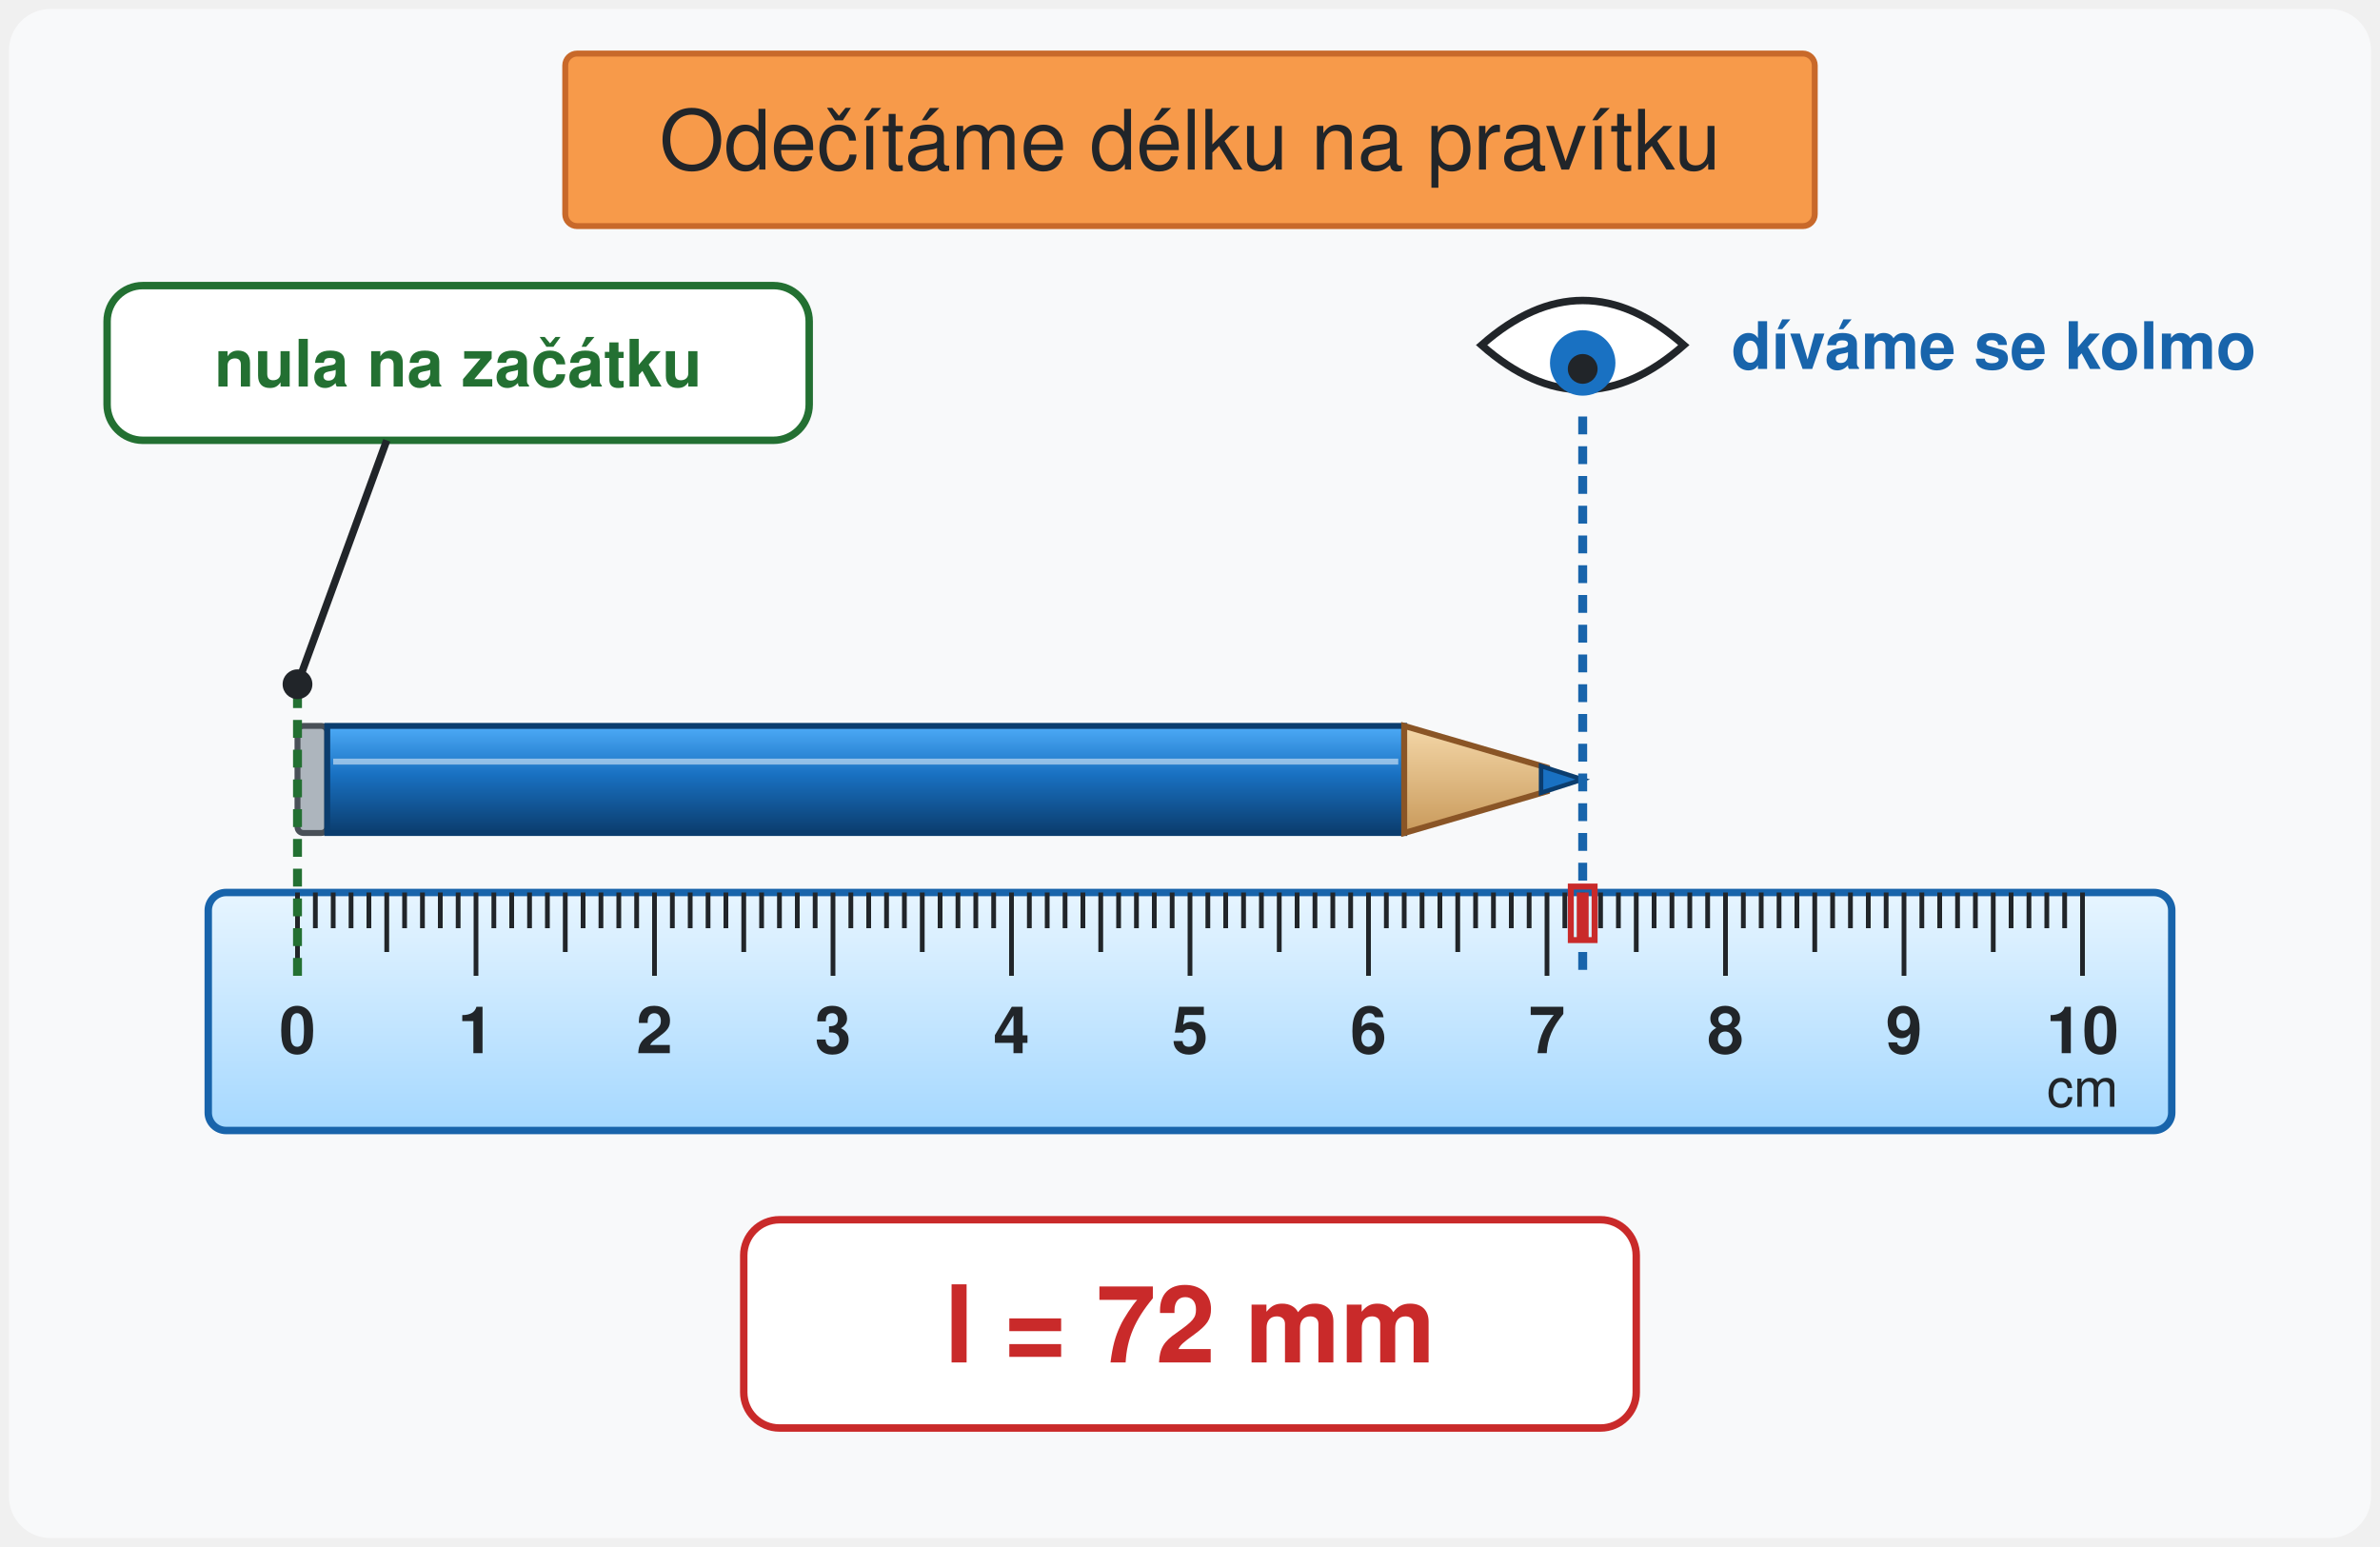
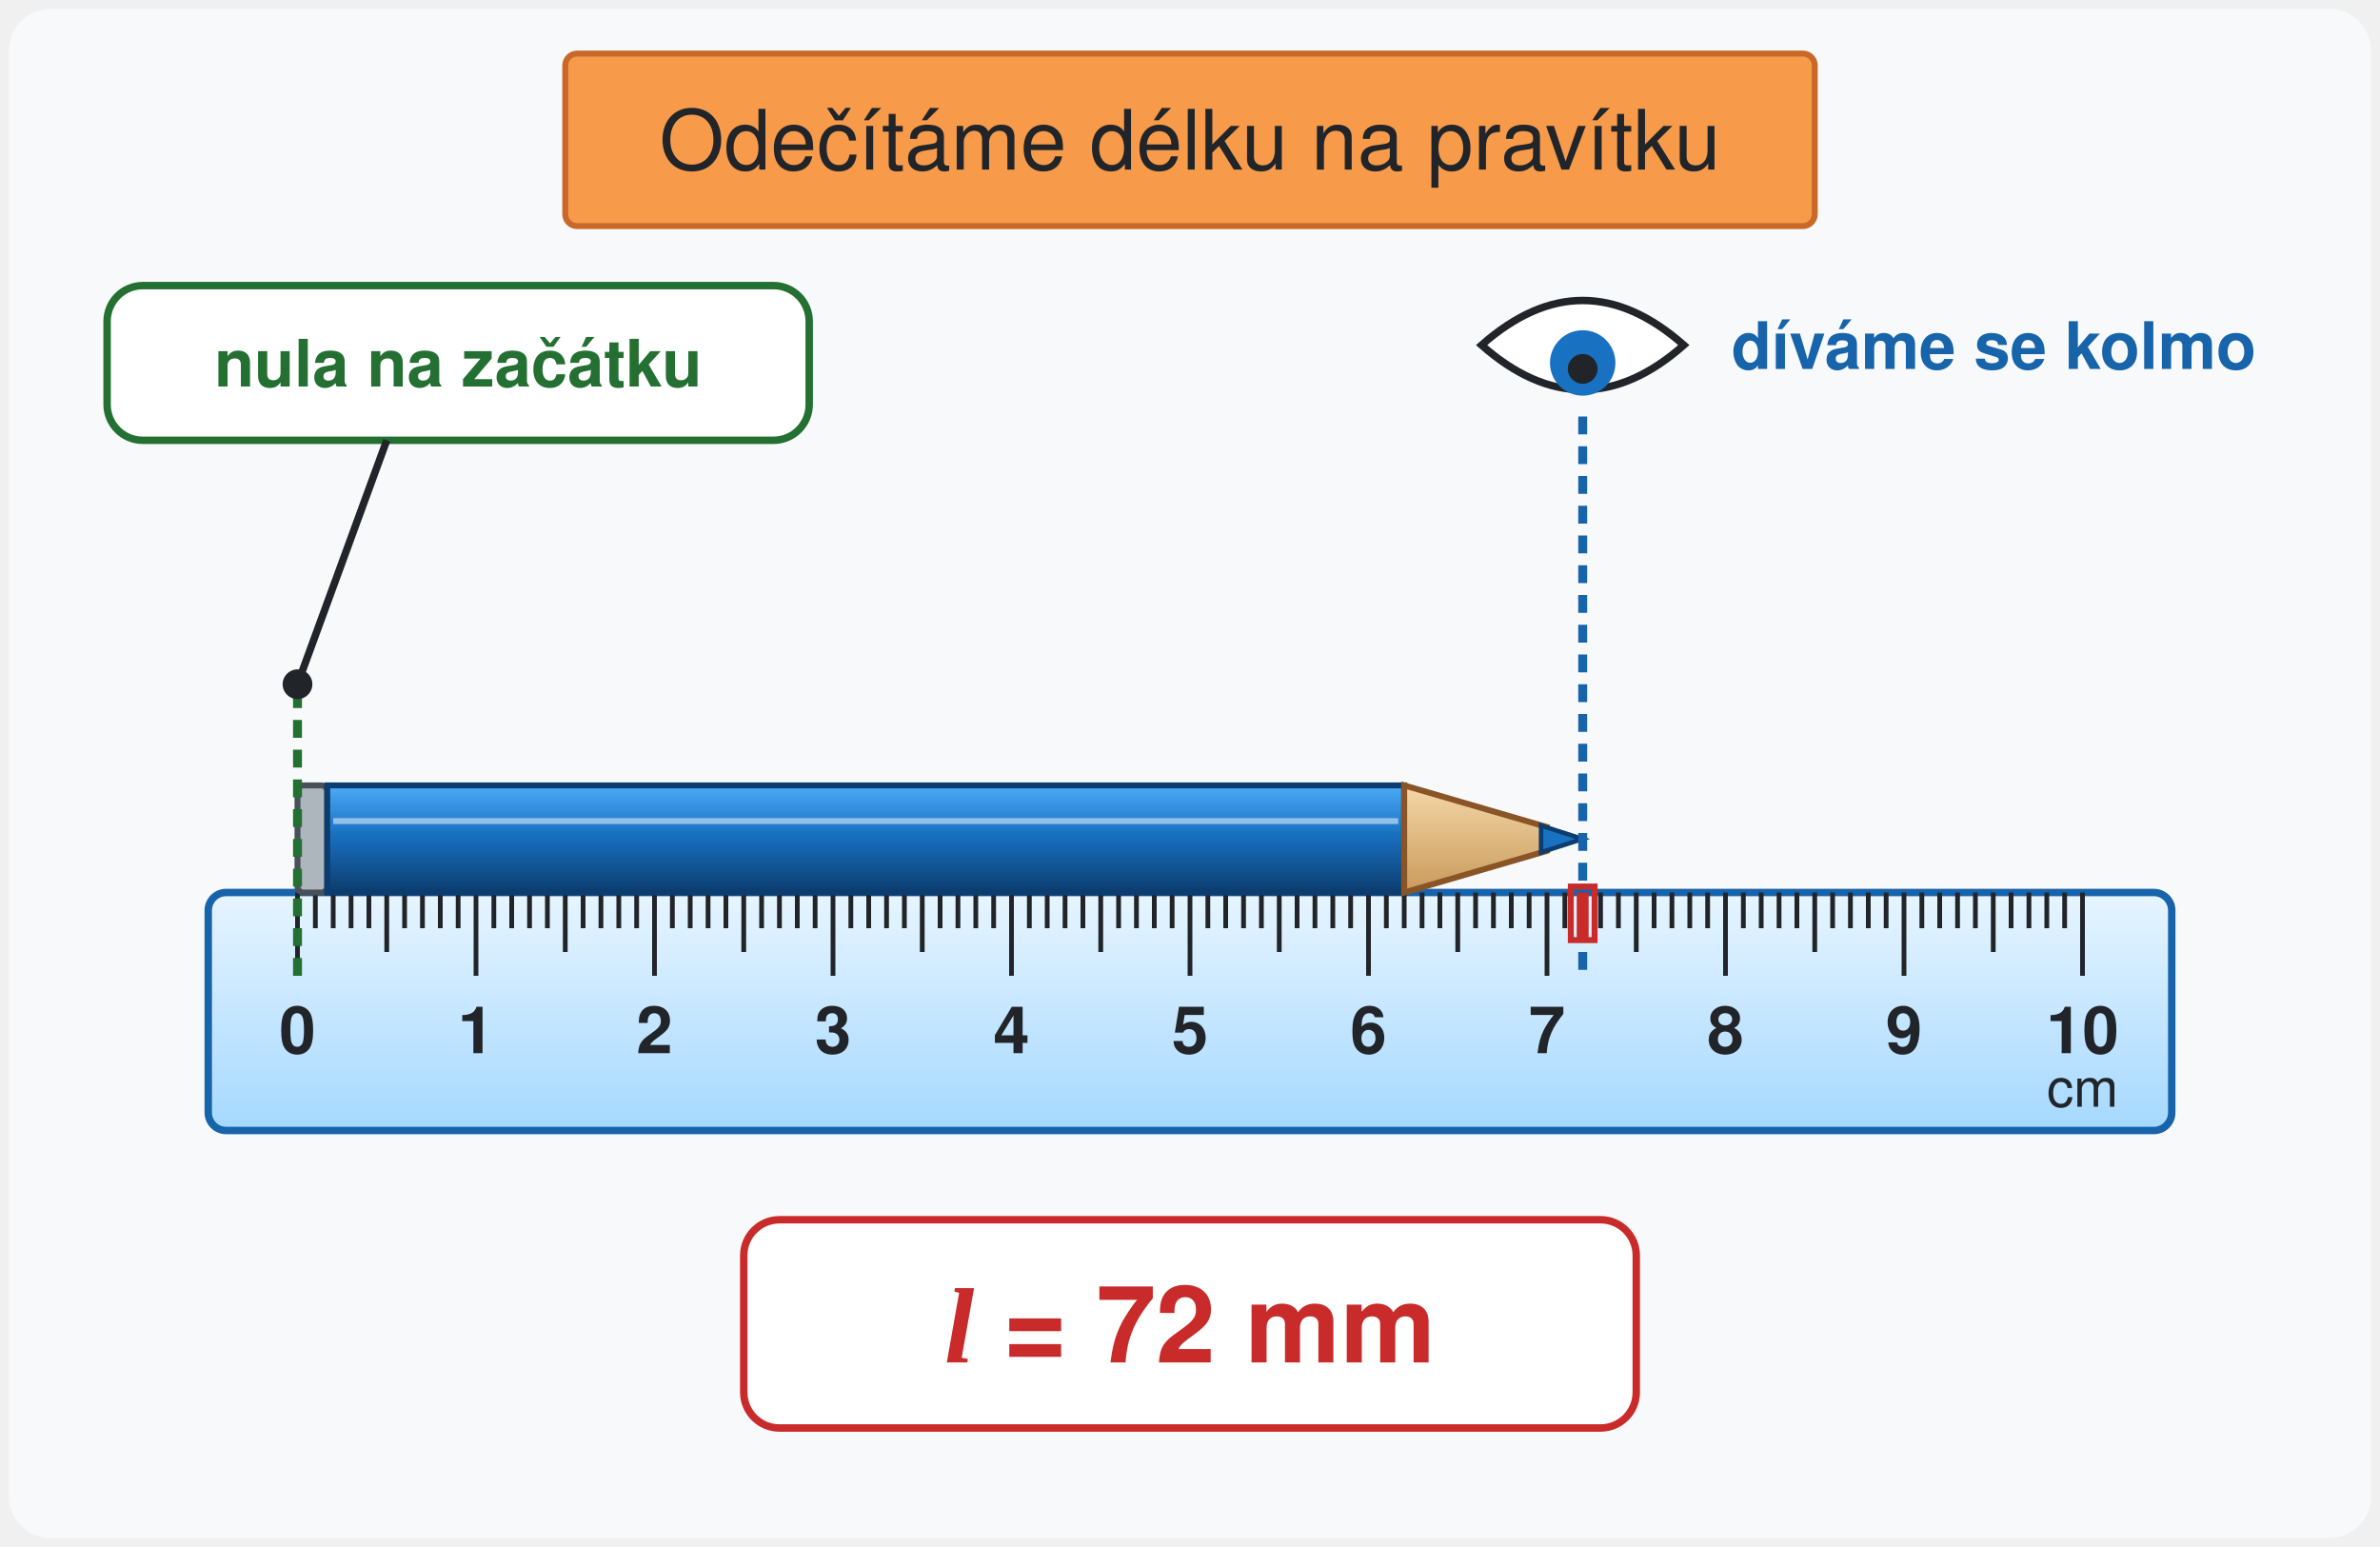
<svg xmlns="http://www.w3.org/2000/svg" viewBox="0 0 800 520" font-family="'Segoe UI', Helvetica, Arial, sans-serif" role="img" aria-label="Animace: modrá pastelka dojede nad pravítko tak, že její začátek je přesně na nule. Nad koncem pastelky je oko, které se dívá kolmo na stupnici. Konec pastelky je u dílku 7 centimetrů a 2 milimetry. Zápis: l = 72 mm.">
  <style>
/* Podle textu PDF Délka — pravidla měření (nula na začátku tělesa, kolmý pohled, nejbližší dílek, zápis s jednotkou, příklad l = 72 mm).
   Na straně PDF k tomu obrázek není — obrázek navíc. Pastelka je dlouhá 72 mm (1 mm = 6 jednotek).
   Cyklus 10 s: 0–25 % pastelka dojede začátkem na nulu, 25–90 %: nula → kolmý pohled → l = 72 mm.
   Bez animace = koncový stav. */
@keyframes tuz { 0%, 8% { transform: translate(90px, -70px); } 25%, 100% { transform: translate(0, 0); } }
@keyframes k1 { 0%, 28% { opacity: 0; } 34%, 94% { opacity: 1; } 100% { opacity: 0; } }
@keyframes k2 { 0%, 44% { opacity: 0; } 50%, 94% { opacity: 1; } 100% { opacity: 0; } }
@keyframes k3 { 0%, 62% { opacity: 0; } 68%, 94% { opacity: 1; } 100% { opacity: 0; } }
.tuz { animation: tuz 10s ease-in-out infinite; }
.k1 { animation: k1 10s linear infinite; }
.k2 { animation: k2 10s linear infinite; }
.k3 { animation: k3 10s linear infinite; }
@media (prefers-reduced-motion: reduce) { .tuz, .k1, .k2, .k3 { animation: none; } }
</style>
  <defs>
    <linearGradient id="prav" x1="0" y1="0" x2="0" y2="1">
      <stop offset="0" stop-color="#e7f5ff" />
      <stop offset="1" stop-color="#a5d8ff" />
    </linearGradient>
    <linearGradient id="tuzka" x1="0" y1="0" x2="0" y2="1">
      <stop offset="0" stop-color="#4dabf7" />
      <stop offset="0.45" stop-color="#1971c2" />
      <stop offset="1" stop-color="#0b3d6e" />
    </linearGradient>
    <linearGradient id="drevoT" x1="0" y1="0" x2="0" y2="1">
      <stop offset="0" stop-color="#f4d7a8" />
      <stop offset="1" stop-color="#c99a5b" />
    </linearGradient>
  </defs>
  <rect x="3" y="3" width="794" height="514" rx="14" fill="#f8f9fa" />
  <rect x="190" y="18" width="420" height="58" rx="4" fill="#f79a4a" stroke="#c8692a" stroke-width="2" />
  <text x="400" y="57" font-size="28" fill="#212529" text-anchor="middle">Odečítáme délku na pravítku</text>
  <rect x="70" y="300" width="660" height="80" rx="6" fill="url(#prav)" stroke="#1864ab" stroke-width="2.5" />
  <path d="M100 300V328M106 300V312M112 300V312M118 300V312M124 300V312M130 300V320M136 300V312M142 300V312M148 300V312M154 300V312M160 300V328M166 300V312M172 300V312M178 300V312M184 300V312M190 300V320M196 300V312M202 300V312M208 300V312M214 300V312M220 300V328M226 300V312M232 300V312M238 300V312M244 300V312M250 300V320M256 300V312M262 300V312M268 300V312M274 300V312M280 300V328M286 300V312M292 300V312M298 300V312M304 300V312M310 300V320M316 300V312M322 300V312M328 300V312M334 300V312M340 300V328M346 300V312M352 300V312M358 300V312M364 300V312M370 300V320M376 300V312M382 300V312M388 300V312M394 300V312M400 300V328M406 300V312M412 300V312M418 300V312M424 300V312M430 300V320M436 300V312M442 300V312M448 300V312M454 300V312M460 300V328M466 300V312M472 300V312M478 300V312M484 300V312M490 300V320M496 300V312M502 300V312M508 300V312M514 300V312M520 300V328M526 300V312M532 300V312M538 300V312M544 300V312M550 300V320M556 300V312M562 300V312M568 300V312M574 300V312M580 300V328M586 300V312M592 300V312M598 300V312M604 300V312M610 300V320M616 300V312M622 300V312M628 300V312M634 300V312M640 300V328M646 300V312M652 300V312M658 300V312M664 300V312M670 300V320M676 300V312M682 300V312M688 300V312M694 300V312M700 300V328" stroke="#212529" stroke-width="1.6" />
  <text x="100" y="354" font-size="22" font-weight="bold" fill="#212529" text-anchor="middle">0</text>
  <text x="160" y="354" font-size="22" font-weight="bold" fill="#212529" text-anchor="middle">1</text>
  <text x="220" y="354" font-size="22" font-weight="bold" fill="#212529" text-anchor="middle">2</text>
  <text x="280" y="354" font-size="22" font-weight="bold" fill="#212529" text-anchor="middle">3</text>
  <text x="340" y="354" font-size="22" font-weight="bold" fill="#212529" text-anchor="middle">4</text>
  <text x="400" y="354" font-size="22" font-weight="bold" fill="#212529" text-anchor="middle">5</text>
  <text x="460" y="354" font-size="22" font-weight="bold" fill="#212529" text-anchor="middle">6</text>
  <text x="520" y="354" font-size="22" font-weight="bold" fill="#212529" text-anchor="middle">7</text>
  <text x="580" y="354" font-size="22" font-weight="bold" fill="#212529" text-anchor="middle">8</text>
  <text x="640" y="354" font-size="22" font-weight="bold" fill="#212529" text-anchor="middle">9</text>
  <text x="700" y="354" font-size="22" font-weight="bold" fill="#212529" text-anchor="middle">10</text>
  <text x="712" y="372" font-size="18" fill="#212529" text-anchor="end">cm</text>
  <g class="tuz">
-     <rect x="100" y="244" width="10" height="36" rx="2" fill="#adb5bd" stroke="#495057" stroke-width="2" />
-     <rect x="110" y="244" width="362" height="36" fill="url(#tuzka)" stroke="#0b3d6e" stroke-width="2" />
-     <path d="M112 256H470" stroke="#fff" stroke-width="2" opacity="0.5" />
-     <path d="M472 244L520 258V266L472 280Z" fill="url(#drevoT)" stroke="#8a5526" stroke-width="2" />
-     <path d="M518 257.5L532 262L518 266.5Z" fill="#1971c2" stroke="#0b3d6e" stroke-width="1.5" />
+     <rect x="100" y="264" width="10" height="36" rx="2" fill="#adb5bd" stroke="#495057" stroke-width="2" />
+     <rect x="110" y="264" width="362" height="36" fill="url(#tuzka)" stroke="#0b3d6e" stroke-width="2" />
+     <path d="M112 276H470" stroke="#fff" stroke-width="2" opacity="0.5" />
+     <path d="M472 264L520 278V286L472 300Z" fill="url(#drevoT)" stroke="#8a5526" stroke-width="2" />
+     <path d="M518 277.5L532 282L518 286.5Z" fill="#1971c2" stroke="#0b3d6e" stroke-width="1.5" />
  </g>
  <g class="k1">
    <path d="M100 232V330" stroke="#237032" stroke-width="3" stroke-dasharray="6 4" />
    <rect x="36" y="96" width="236" height="52" rx="12" fill="#fff" stroke="#237032" stroke-width="2.5" />
    <text x="154" y="129.92" font-size="22" font-weight="bold" fill="#237032" text-anchor="middle">nula na začátku</text>
    <path d="M130 148L100 230" stroke="#212529" stroke-width="2.5" />
    <circle cx="100" cy="230" r="5" fill="#212529" />
  </g>
  <g class="k2">
    <path d="M532 140V330" stroke="#1864ab" stroke-width="3" stroke-dasharray="6 4" />
    <path d="M498 116Q532 86 566 116Q532 146 498 116Z" fill="#fff" stroke="#212529" stroke-width="2.5" />
    <circle cx="532" cy="122" r="11" fill="#1971c2" />
    <circle cx="532" cy="124" r="5" fill="#212529" />
    <text x="582" y="124" font-size="22" font-weight="bold" fill="#1864ab">díváme se kolmo</text>
  </g>
  <g class="k3">
    <path d="M532 300V316" stroke="#c92a2a" stroke-width="4" />
    <rect x="528" y="298" width="8" height="18" fill="none" stroke="#c92a2a" stroke-width="2" />
    <rect x="250" y="410" width="300" height="70" rx="12" fill="#fff" stroke="#c92a2a" stroke-width="2.5" />
-     <text x="400" y="457.96" font-size="36" font-weight="bold" fill="#c92a2a" text-anchor="middle">l = 72 mm</text>
+     <text x="400" y="457.96" font-size="36" font-weight="bold" fill="#c92a2a" text-anchor="middle">
+       <tspan font-family="Georgia, 'Times New Roman', serif" font-style="italic">l</tspan> = 72 mm</text>
  </g>
</svg>
